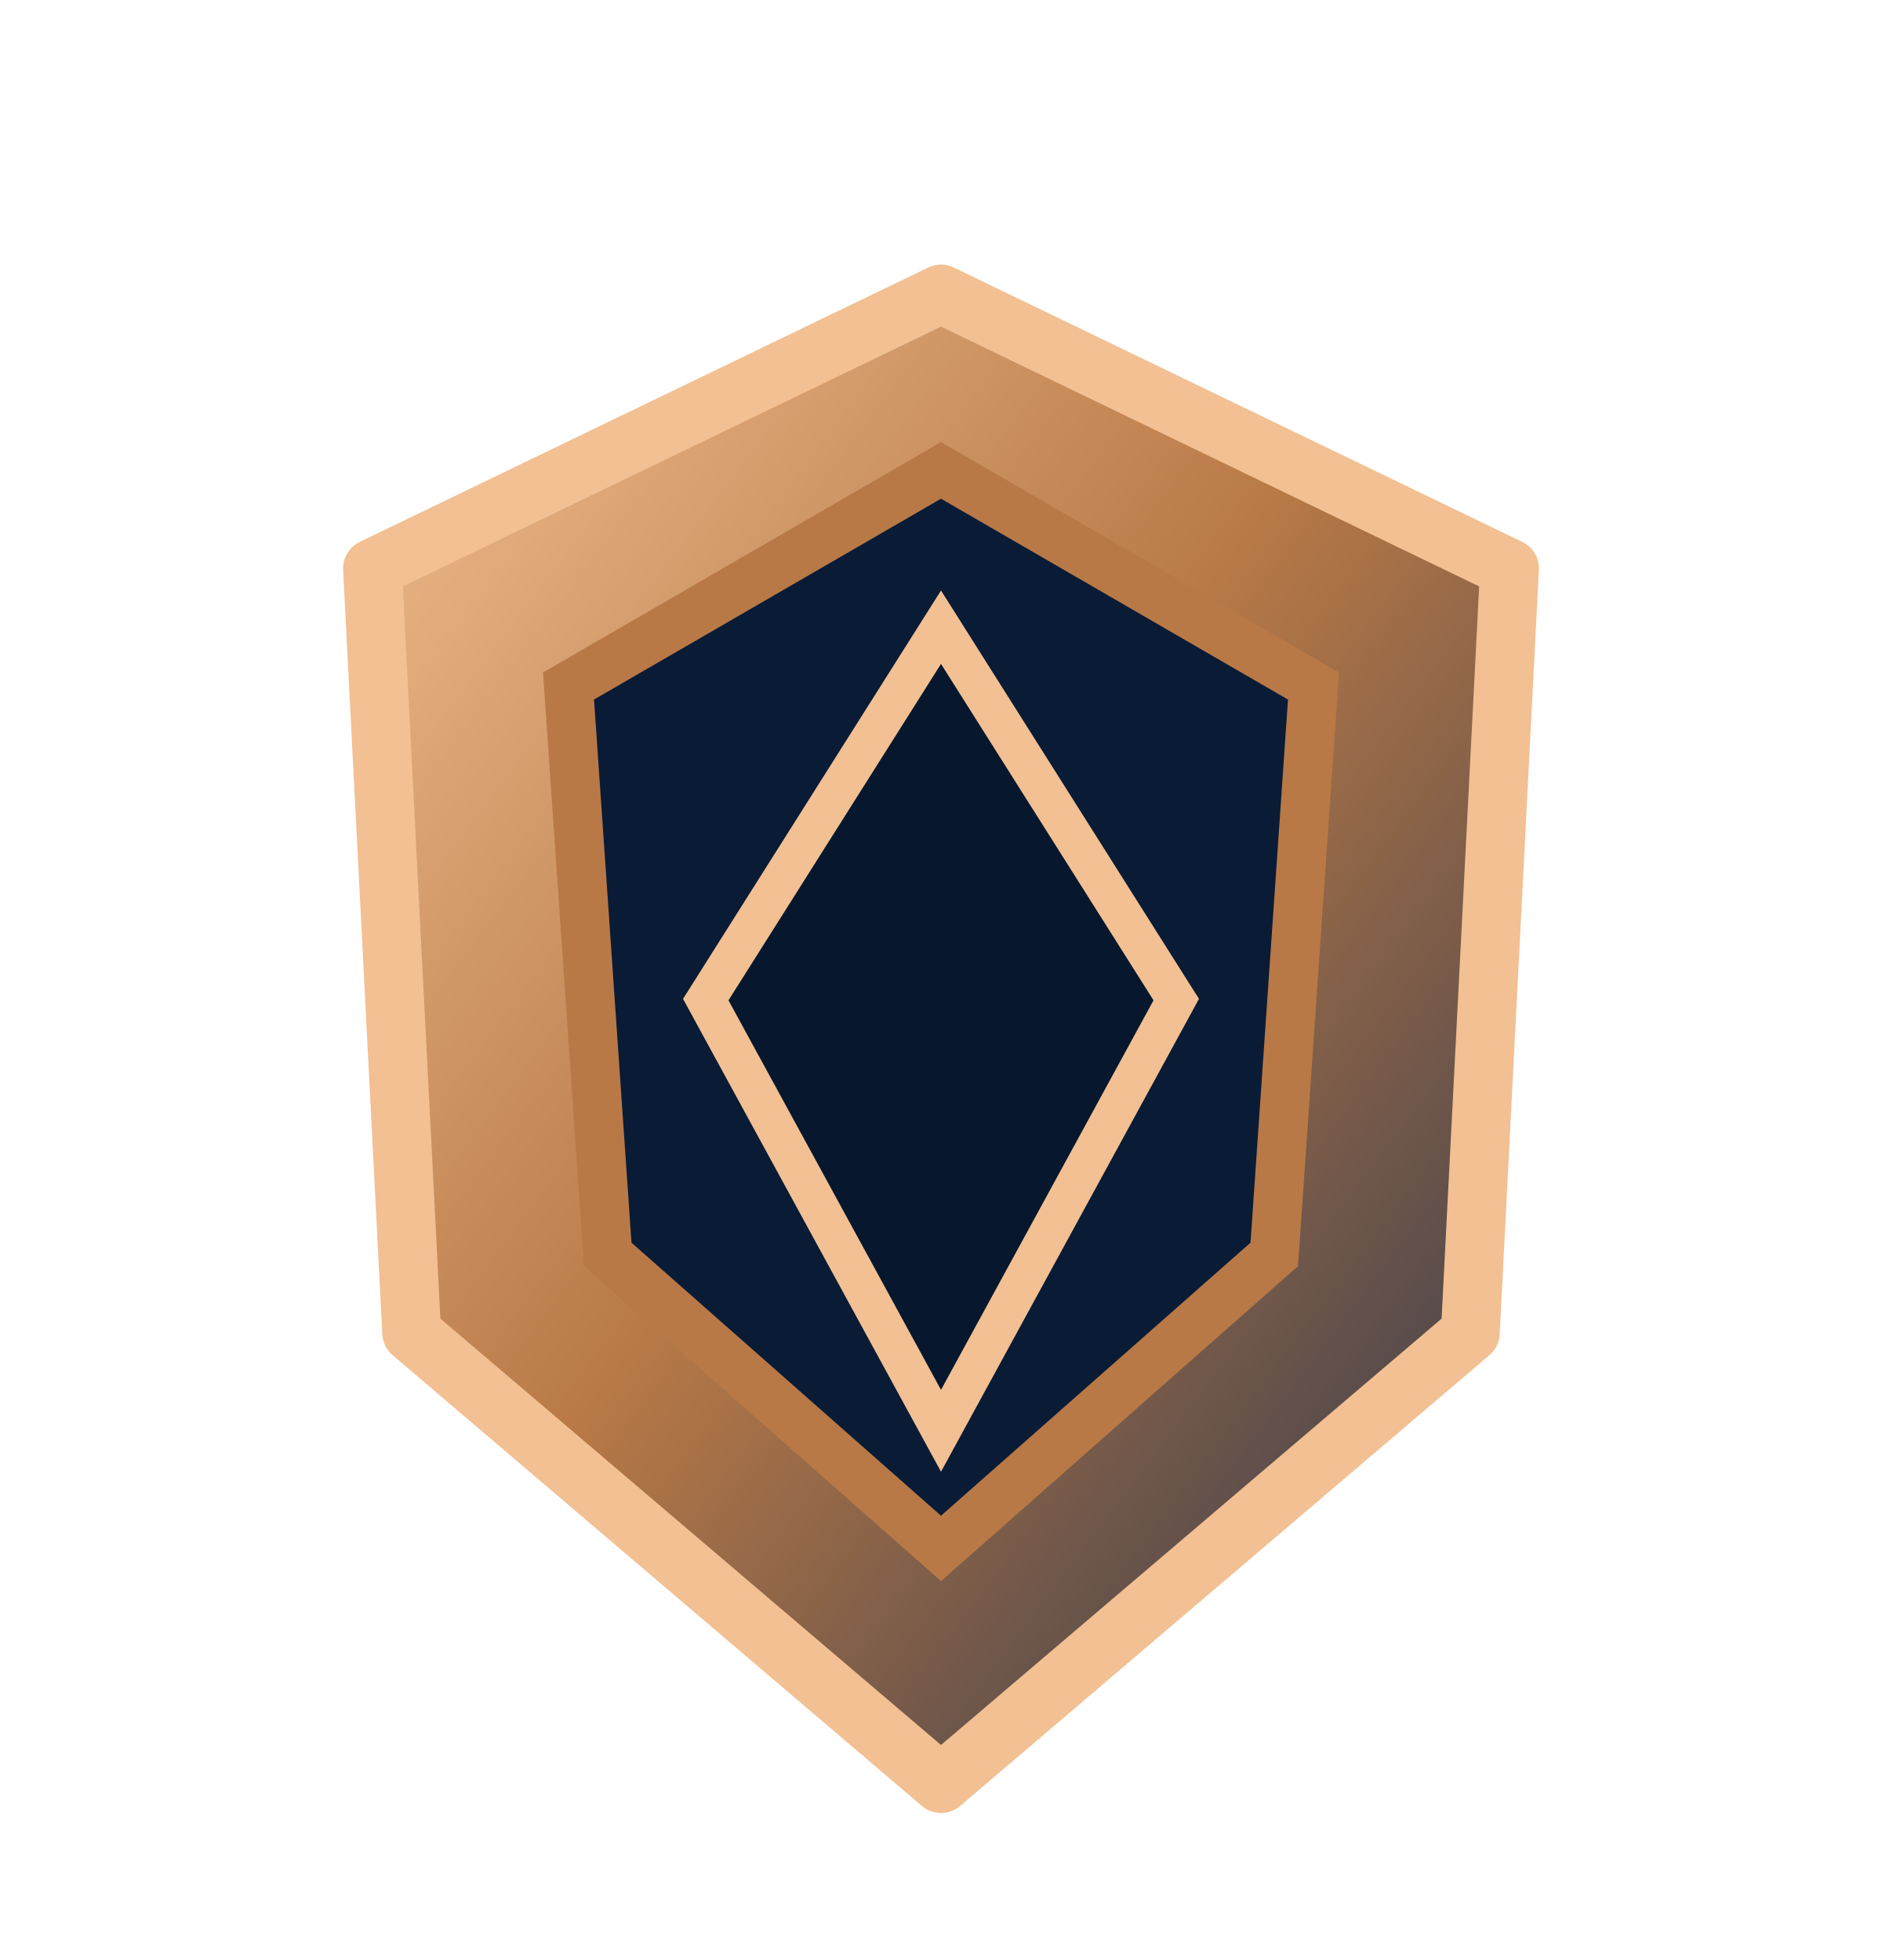
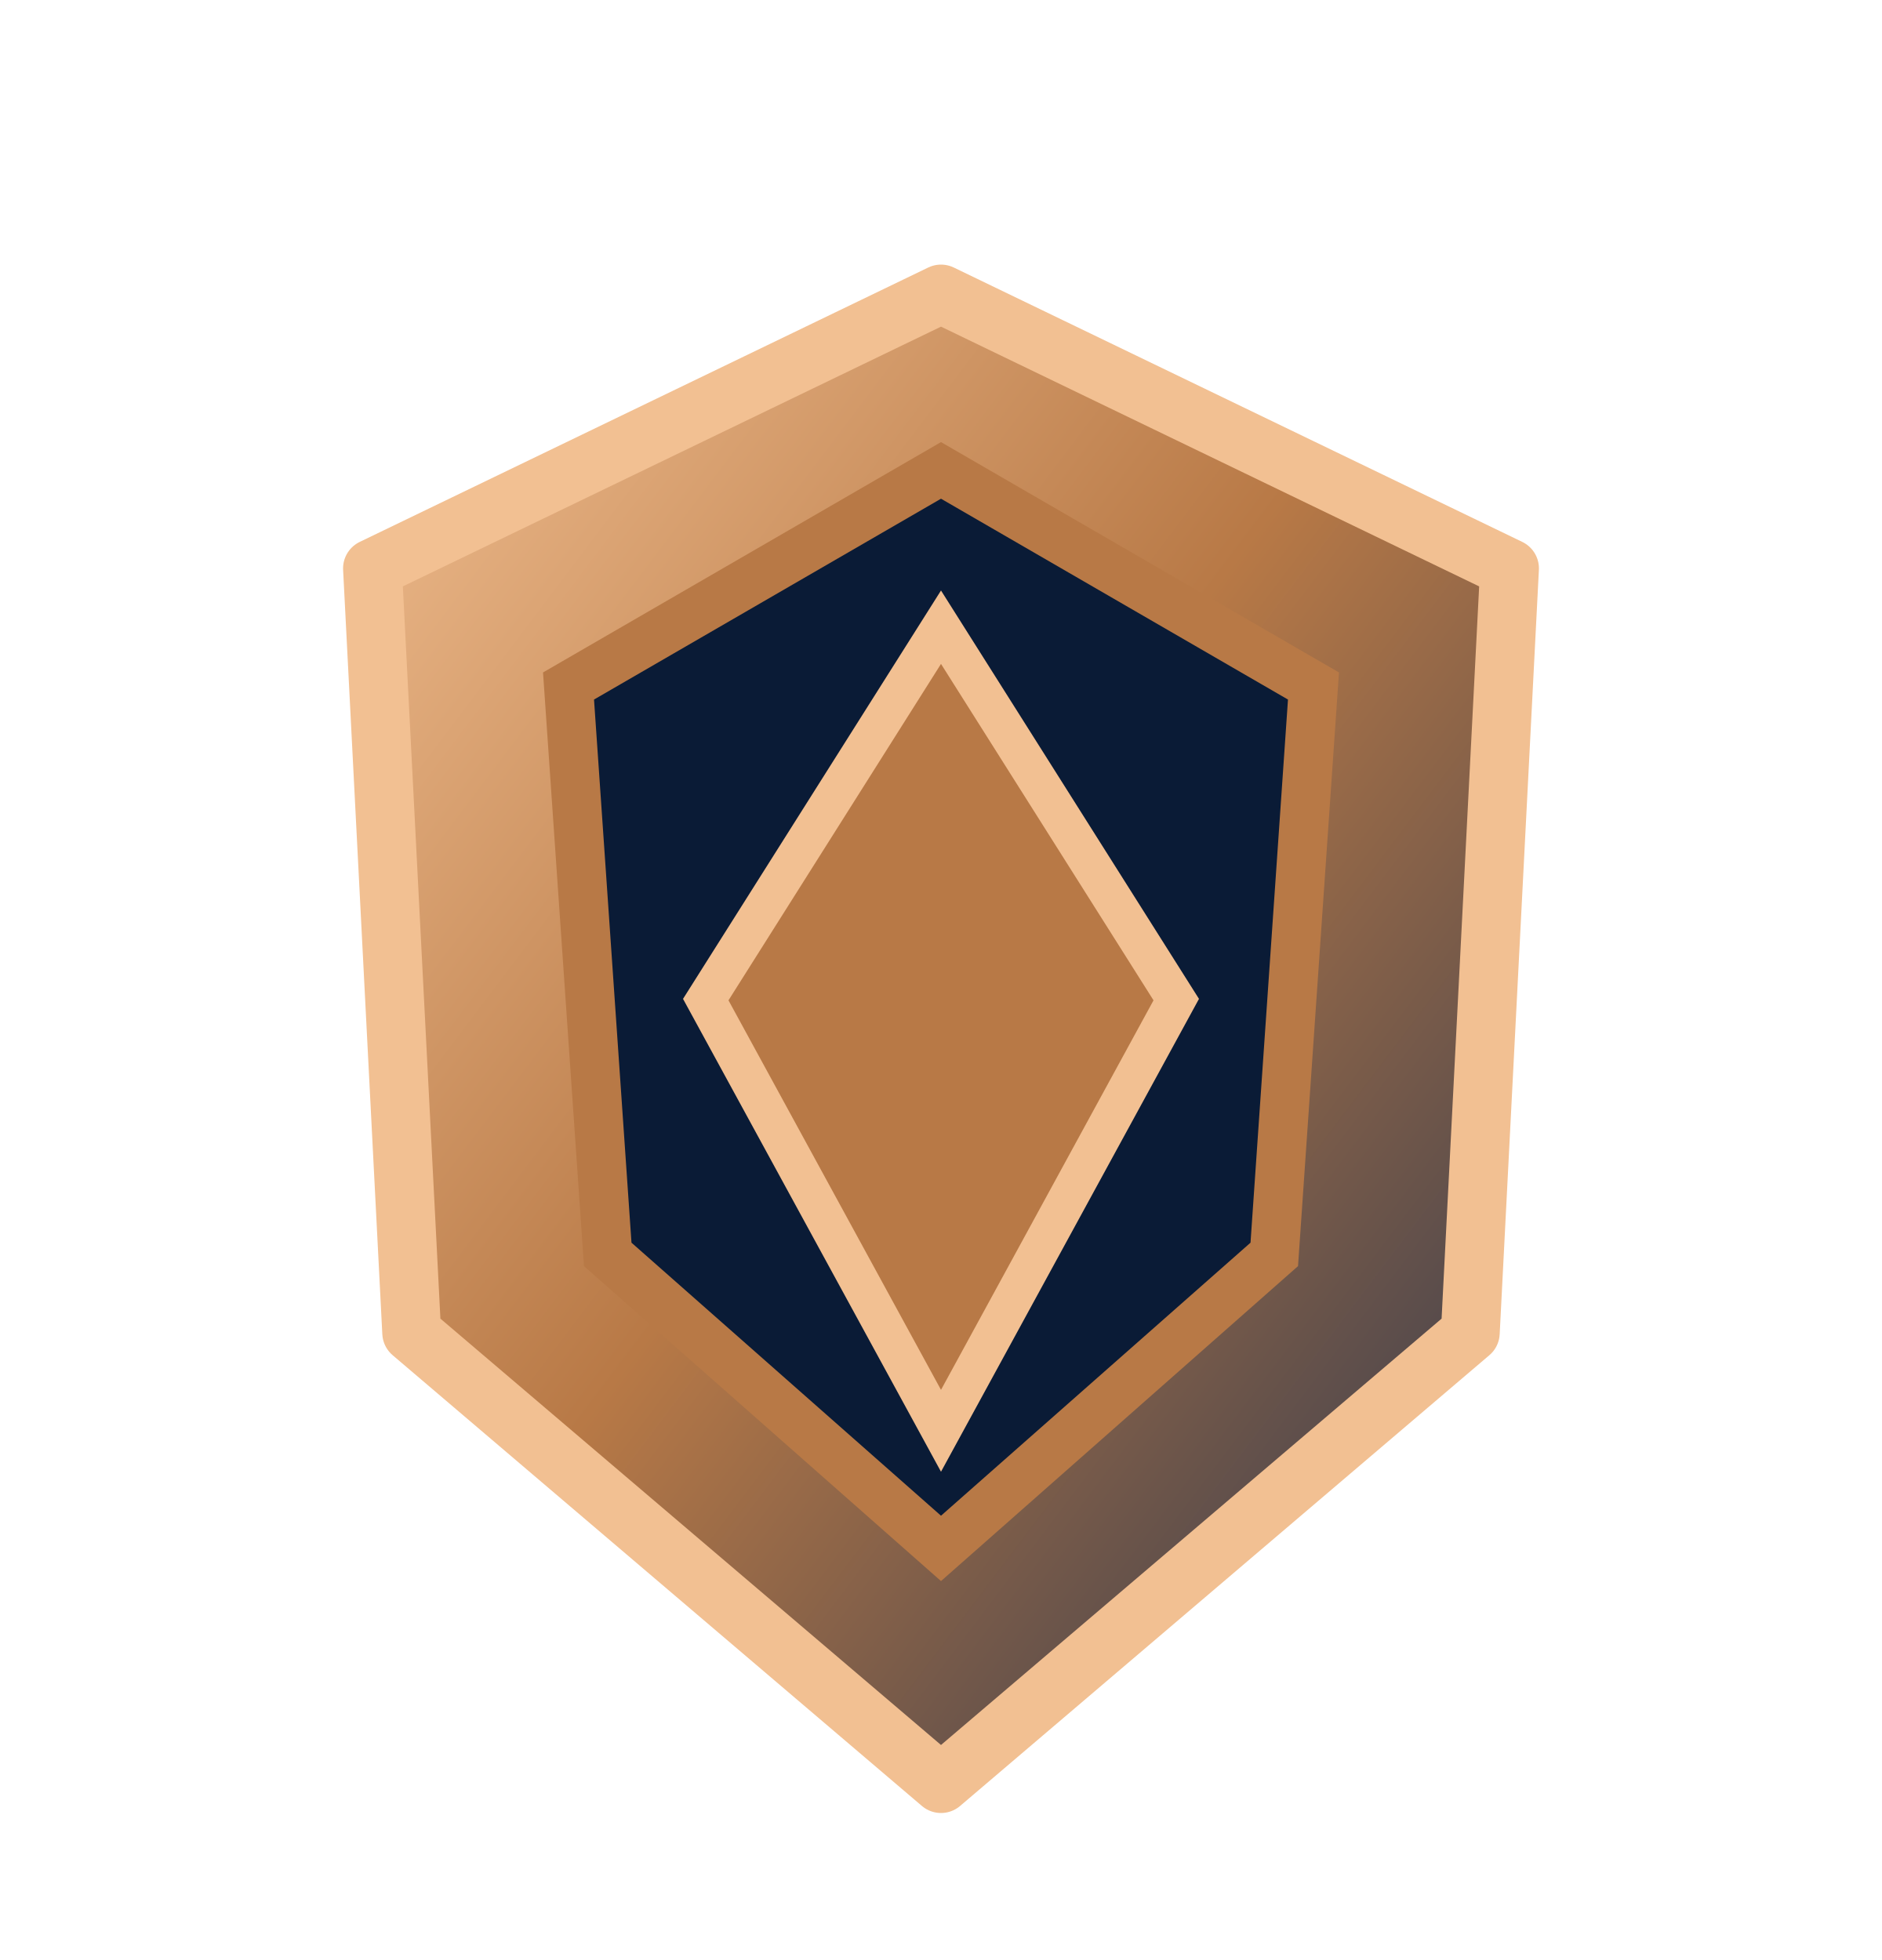
<svg xmlns="http://www.w3.org/2000/svg" viewBox="0 0 96 100" role="img" aria-label="bronze">
  <defs>
    <linearGradient id="m" x1="0" x2="1" y1="0" y2="1">
      <stop stop-color="#f2c092" />
      <stop offset=".47" stop-color="#b87946" />
      <stop offset="1" stop-color="#24334e" />
    </linearGradient>
  </defs>
  <path d="M48 15 L77 29 L75 68 L48 91 L21 68 L19 29 Z" fill="url(#m)" stroke="#f2c092" stroke-width="3" stroke-linejoin="round" />
  <path d="M48 24 L67 35 L65 64 L48 79 L31 64 L29 35 Z" fill="#0a1b36" stroke="#b87946" stroke-width="2.5" />
-   <path d="M48 32 L60 51 L48 73 L36 51 Z" fill="#07182e" stroke="#f2c092" stroke-width="2" />
+   <path d="M48 32 L60 51 L48 73 L36 51 Z" fill="#b87946" stroke="#f2c092" stroke-width="2" />
</svg>
